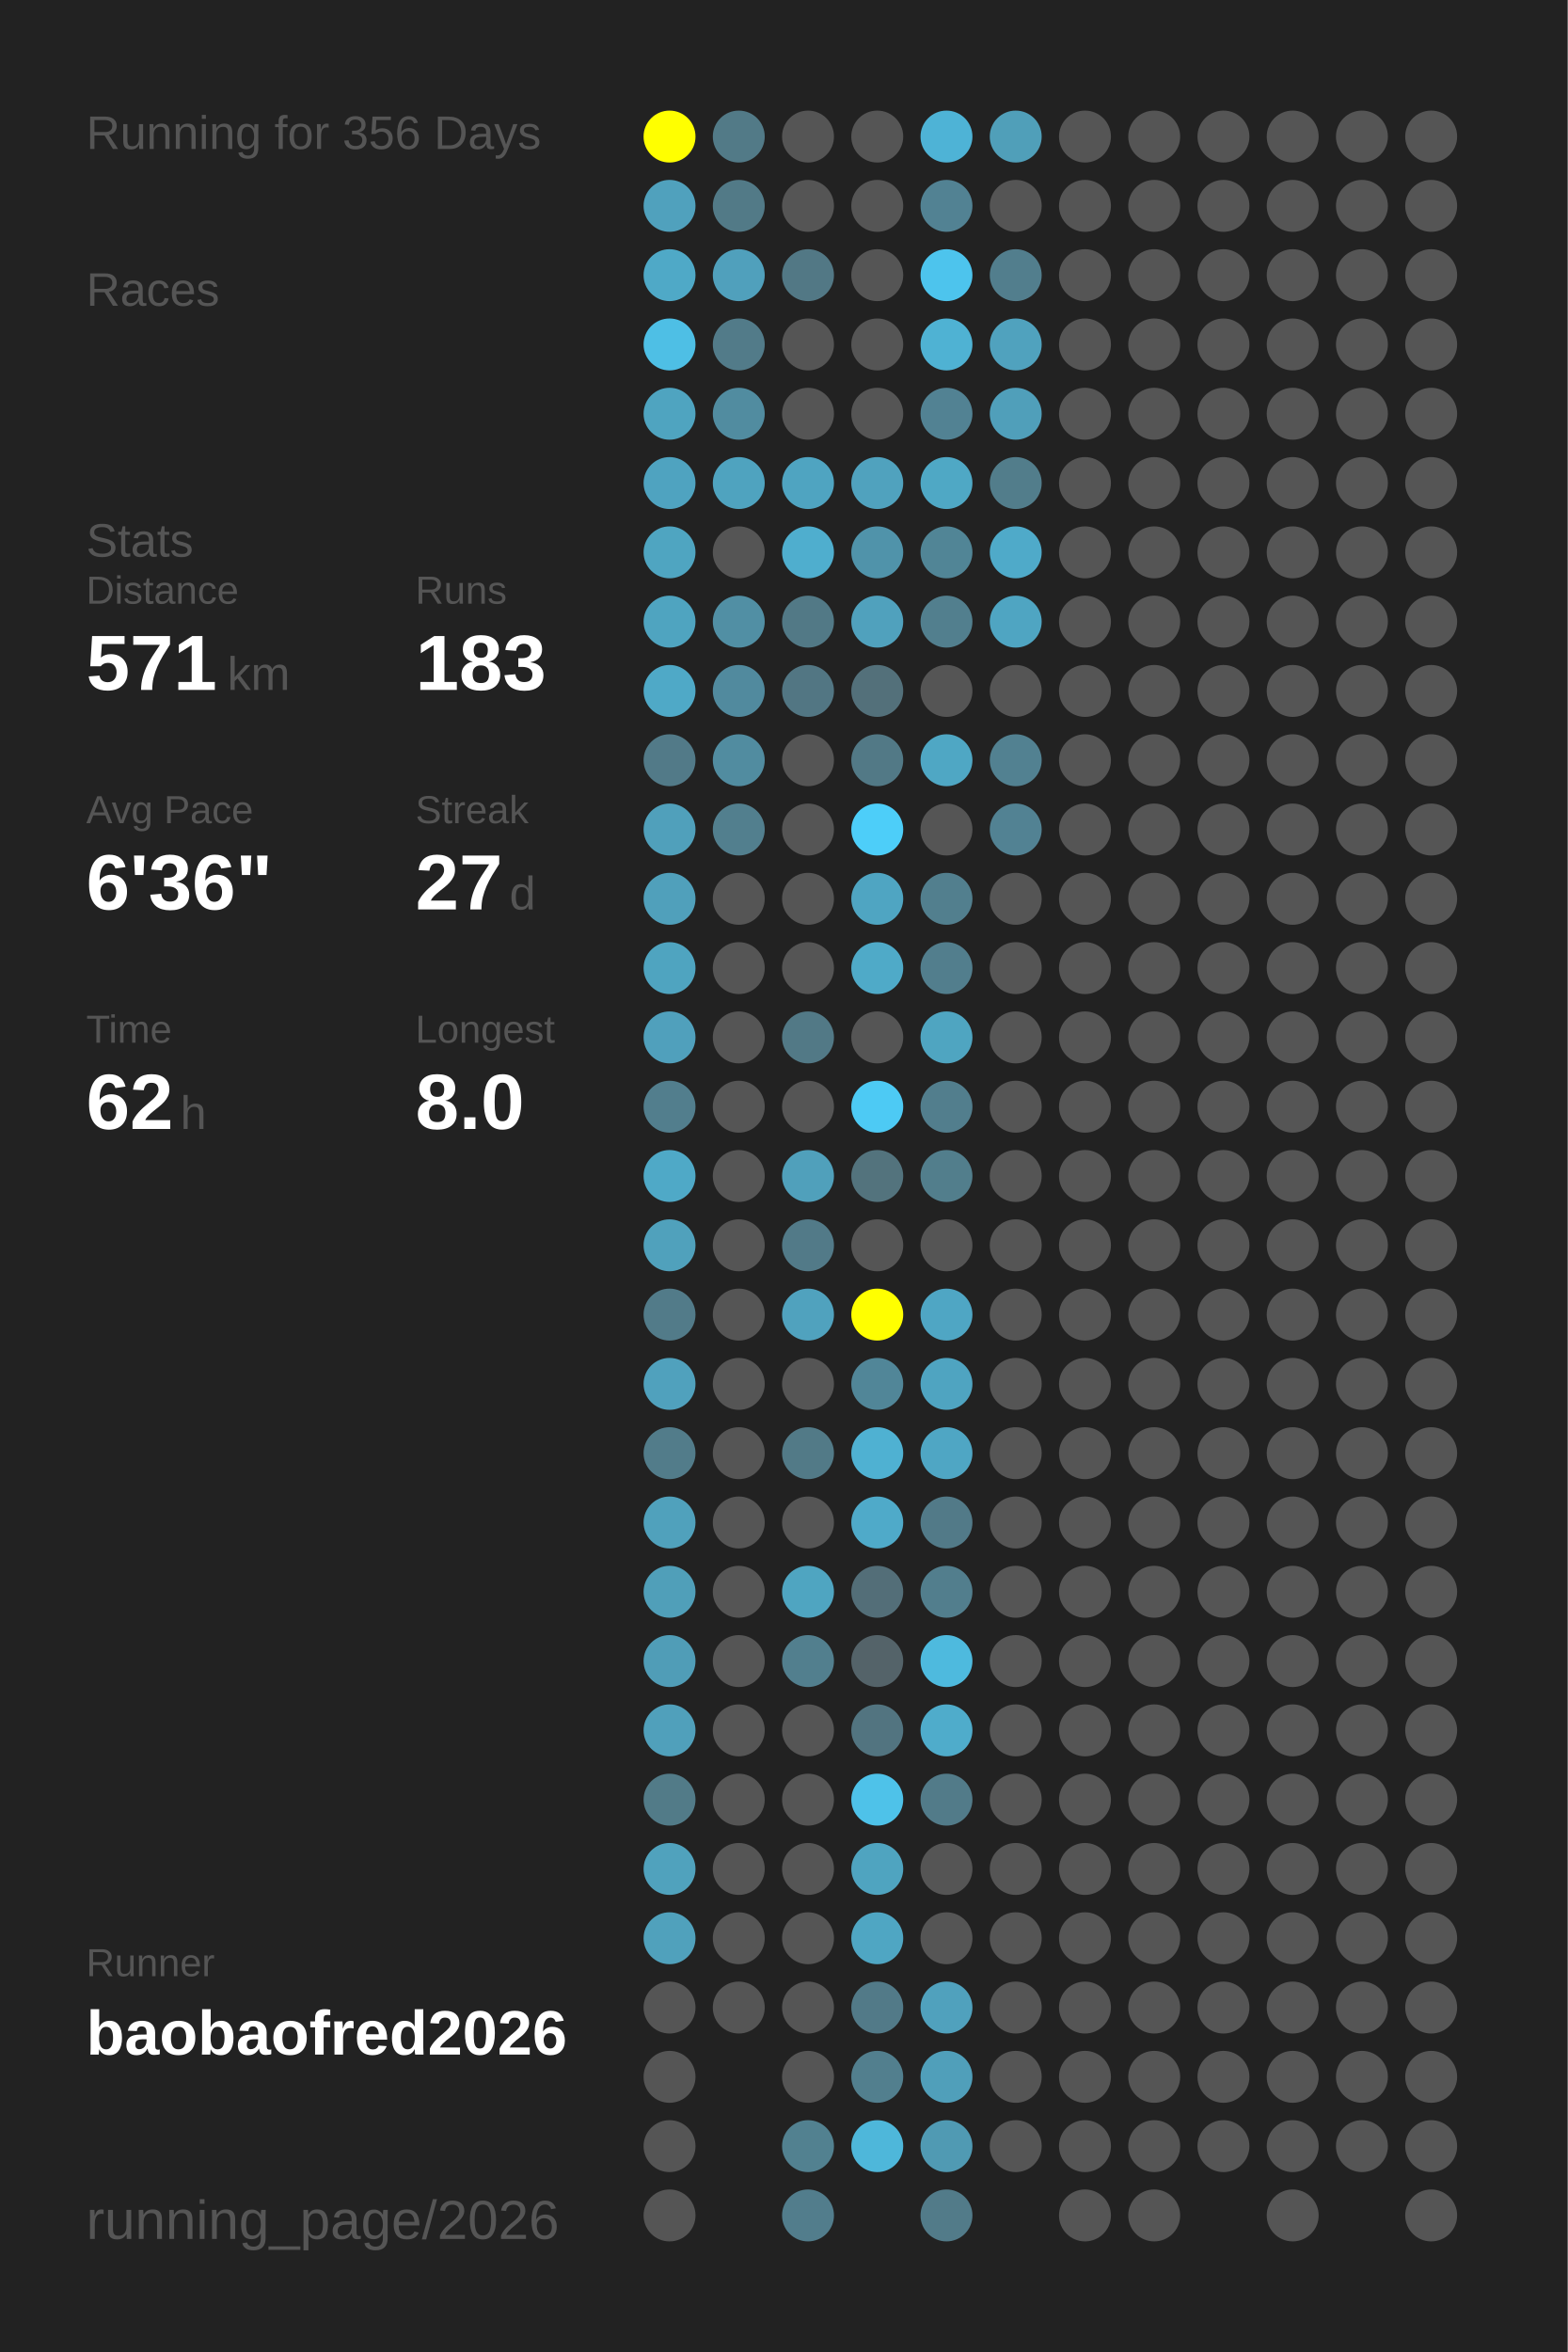
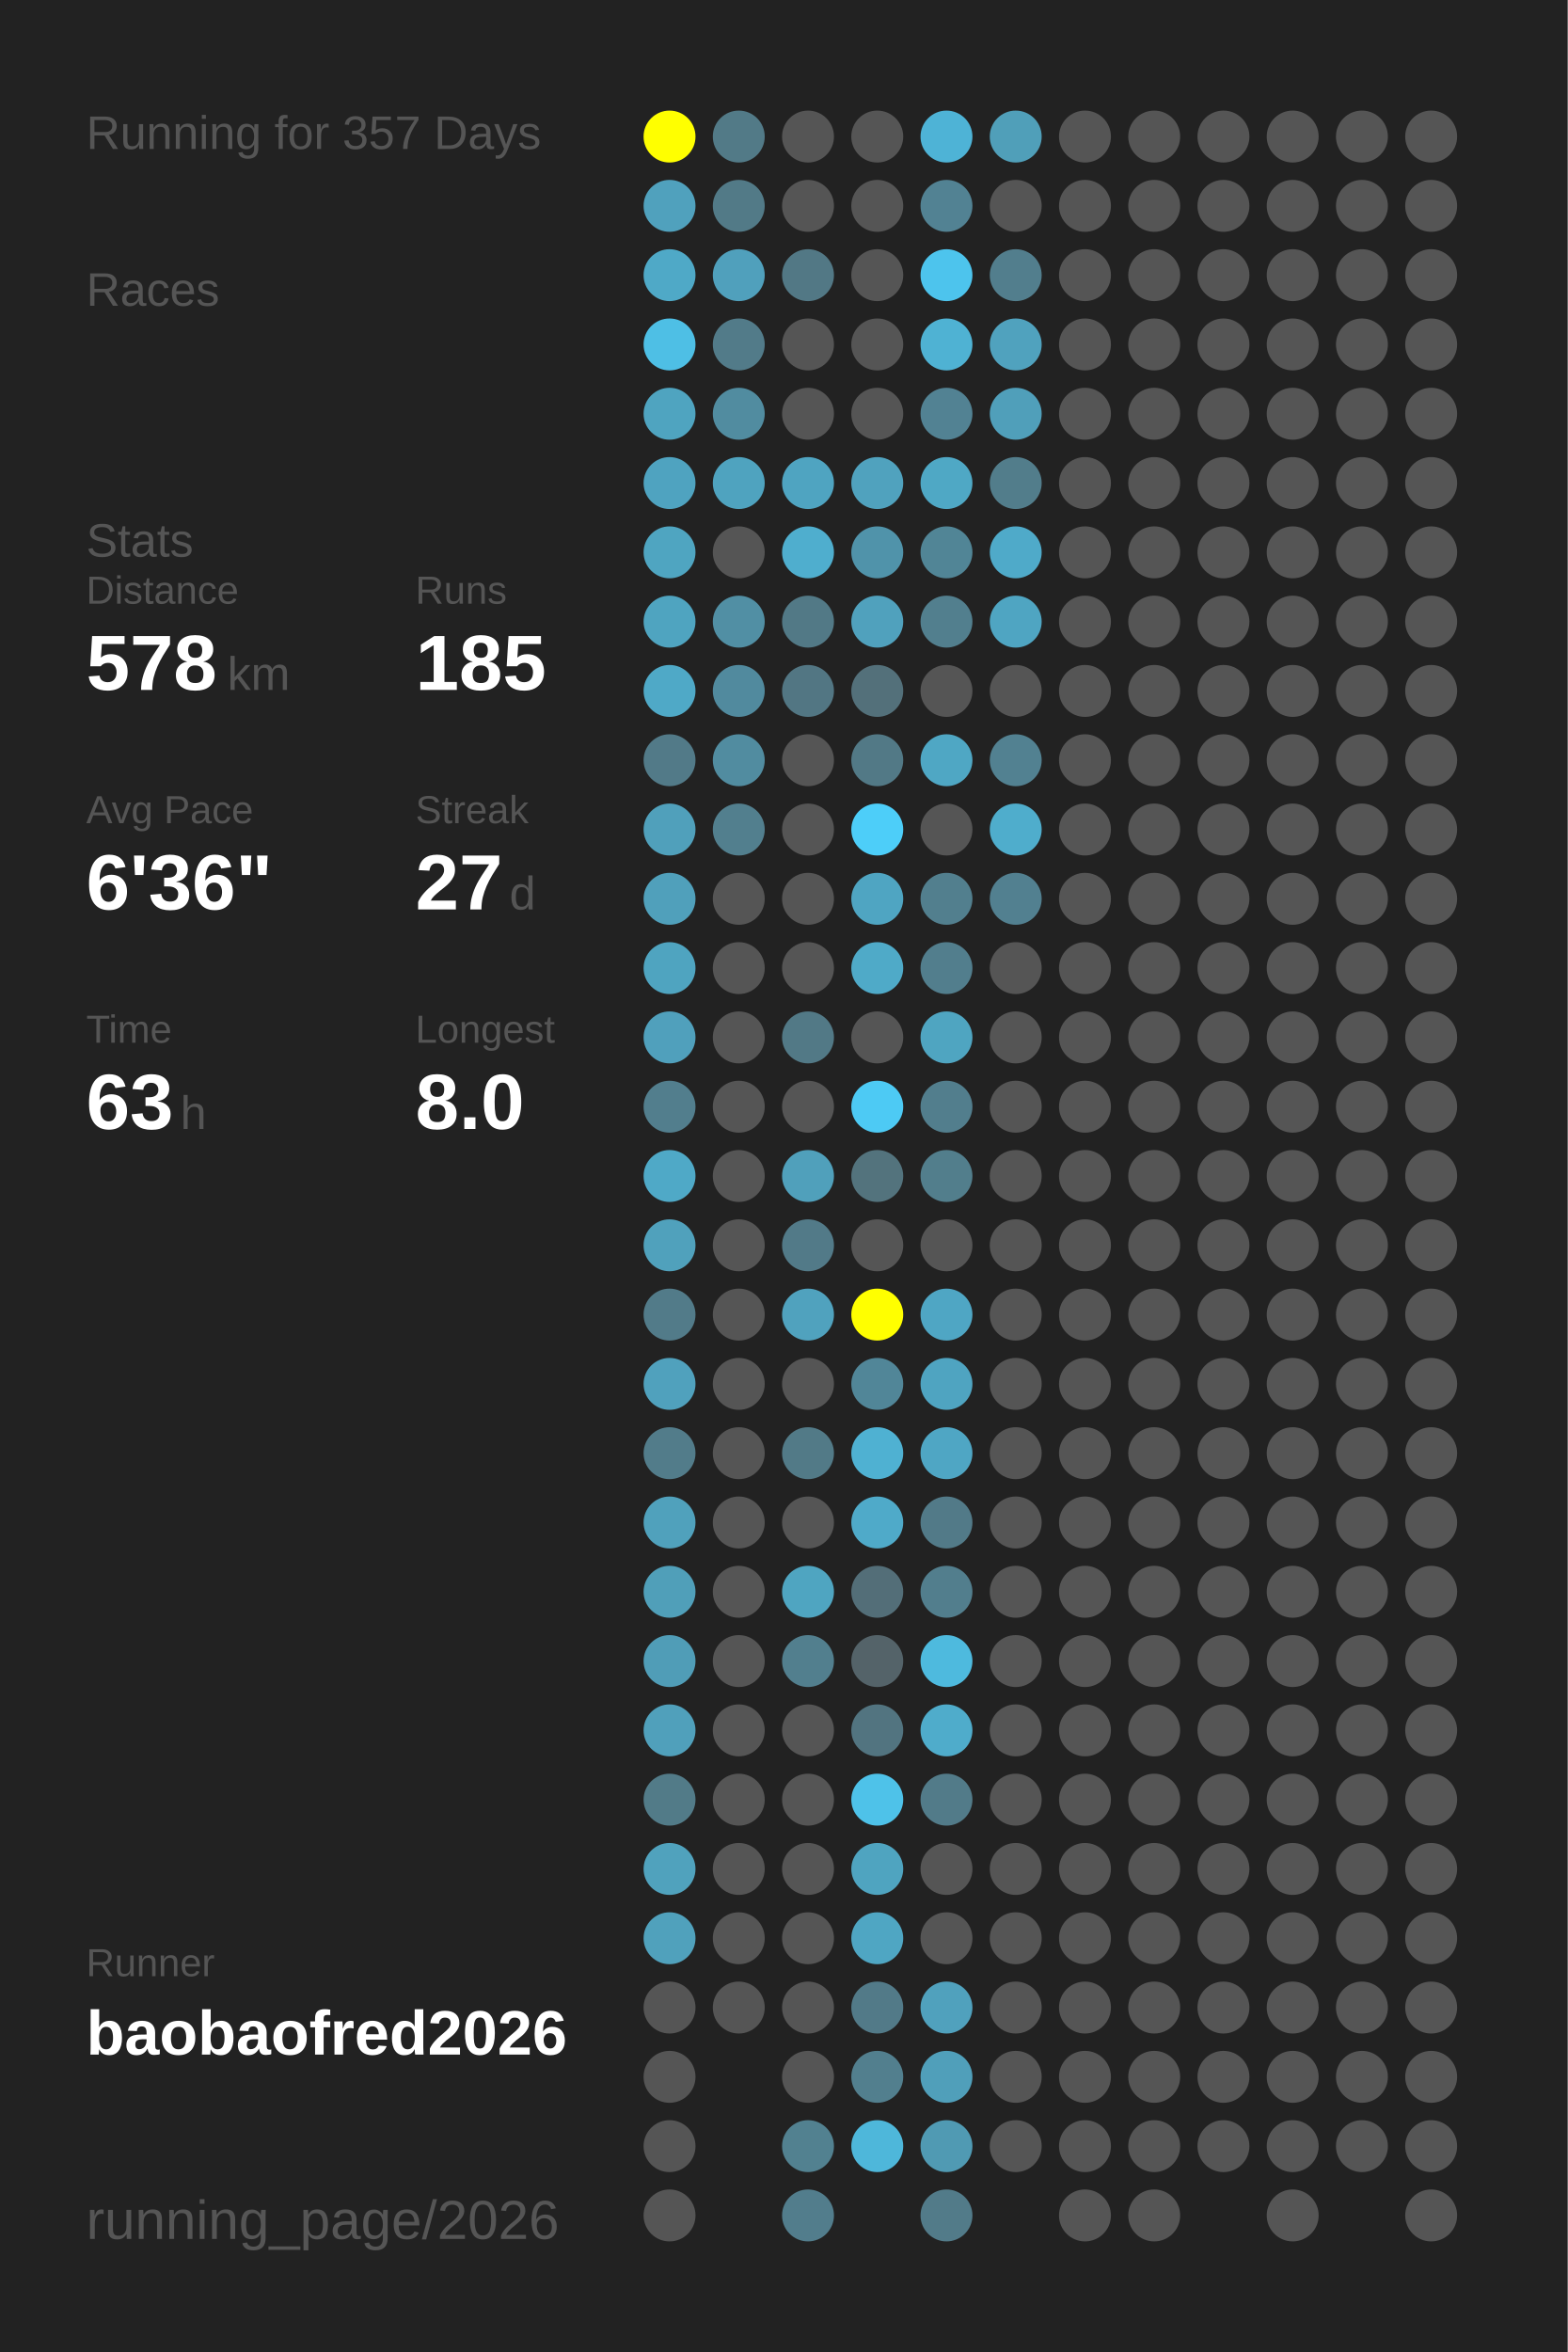
<svg xmlns="http://www.w3.org/2000/svg" baseProfile="full" height="300mm" version="1.1" viewBox="0,0,200,300" width="200mm">
  <defs />
  <rect fill="#222222" height="300" width="200" x="0" y="0" />
-   <text fill="#555555" style="font-size:6px; font-family:Arial;" x="11" y="19">Running for 356 Days</text>
+   <text fill="#555555" style="font-size:6px; font-family:Arial;" x="11" y="19">Running for 357 Days</text>
  <text fill="#555555" style="font-size:6px; font-family:Arial;" x="11" y="39">Races</text>
  <text fill="#555555" style="font-size:6px; font-family:Arial;" x="11" y="71">Stats</text>
  <text fill="#555555" style="font-size:5px; font-family:Arial;" x="11" y="77">Distance</text>
-   <text fill="#FFFFFF" style="font-size:10px; font-family:Arial; font-weight:bold;" x="11" y="88">571</text>
+   <text fill="#FFFFFF" style="font-size:10px; font-family:Arial; font-weight:bold;" x="11" y="88">578</text>
  <text fill="#555555" style="font-size:6px; font-family:Arial;" x="29" y="88">km</text>
  <text fill="#555555" style="font-size:5px; font-family:Arial;" x="53" y="77">Runs</text>
-   <text fill="#FFFFFF" style="font-size:10px; font-family:Arial; font-weight:bold;" x="53" y="88">183</text>
+   <text fill="#FFFFFF" style="font-size:10px; font-family:Arial; font-weight:bold;" x="53" y="88">185</text>
  <text fill="#555555" style="font-size:5px; font-family:Arial;" x="11" y="105">Avg Pace</text>
  <text fill="#FFFFFF" style="font-size:10px; font-family:Arial; font-weight:bold;" x="11" y="116">6'36"</text>
  <text fill="#555555" style="font-size:5px; font-family:Arial;" x="53" y="105">Streak</text>
  <text fill="#FFFFFF" style="font-size:10px; font-family:Arial; font-weight:bold;" x="53" y="116">27</text>
  <text fill="#555555" style="font-size:6px; font-family:Arial;" x="65" y="116">d</text>
  <text fill="#555555" style="font-size:5px; font-family:Arial;" x="11" y="133">Time</text>
-   <text fill="#FFFFFF" style="font-size:10px; font-family:Arial; font-weight:bold;" x="11" y="144">62</text>
+   <text fill="#FFFFFF" style="font-size:10px; font-family:Arial; font-weight:bold;" x="11" y="144">63</text>
  <text fill="#555555" style="font-size:6px; font-family:Arial;" x="23" y="144">h</text>
  <text fill="#555555" style="font-size:5px; font-family:Arial;" x="53" y="133">Longest</text>
  <text fill="#FFFFFF" style="font-size:10px; font-family:Arial; font-weight:bold;" x="53" y="144">8.0</text>
  <text fill="#555555" style="font-size:5px; font-family:Arial;" x="11" y="252.065">Runner</text>
  <text fill="#FFFFFF" style="font-size:8px; font-family:Arial; font-weight:bold;" x="11" y="262.065">baobaofred2026</text>
  <text fill="#555555" style="font-size:7px; font-family:Arial;" x="11" y="285.581">running_page/2026</text>
  <circle cx="85.417" cy="17.419" fill="#FFFF00" r="3.312" />
  <circle cx="85.417" cy="26.258" fill="#50a1bd" r="3.312" />
  <circle cx="85.417" cy="35.097" fill="#4fa9c7" r="3.312" />
  <circle cx="85.417" cy="43.935" fill="#4ebfe5" r="3.312" />
  <circle cx="85.417" cy="52.774" fill="#4fa4c0" r="3.312" />
  <circle cx="85.417" cy="61.613" fill="#4fa3c0" r="3.312" />
  <circle cx="85.417" cy="70.452" fill="#4fa5c1" r="3.312" />
  <circle cx="85.417" cy="79.29" fill="#4fa4c0" r="3.312" />
  <circle cx="85.417" cy="88.129" fill="#4fa9c7" r="3.312" />
  <circle cx="85.417" cy="96.968" fill="#527a88" r="3.312" />
  <circle cx="85.417" cy="105.806" fill="#50a0bb" r="3.312" />
  <circle cx="85.417" cy="114.645" fill="#50a0bb" r="3.312" />
  <circle cx="85.417" cy="123.484" fill="#4fa4c0" r="3.312" />
  <circle cx="85.417" cy="132.323" fill="#50a0bc" r="3.312" />
  <circle cx="85.417" cy="141.161" fill="#527e8d" r="3.312" />
  <circle cx="85.417" cy="150" fill="#4fa9c7" r="3.312" />
  <circle cx="85.417" cy="158.839" fill="#50a1bc" r="3.312" />
  <circle cx="85.417" cy="167.677" fill="#527b89" r="3.312" />
  <circle cx="85.417" cy="176.516" fill="#50a1bd" r="3.312" />
  <circle cx="85.417" cy="185.355" fill="#527c8a" r="3.312" />
  <circle cx="85.417" cy="194.194" fill="#50a1bc" r="3.312" />
  <circle cx="85.417" cy="203.032" fill="#509fb9" r="3.312" />
  <circle cx="85.417" cy="211.871" fill="#509db7" r="3.312" />
  <circle cx="85.417" cy="220.71" fill="#50a0bb" r="3.312" />
  <circle cx="85.417" cy="229.548" fill="#527b88" r="3.312" />
  <circle cx="85.417" cy="238.387" fill="#50a2bd" r="3.312" />
  <circle cx="85.417" cy="247.226" fill="#50a1bc" r="3.312" />
  <circle cx="85.417" cy="256.065" fill="#555555" r="3.312" />
  <circle cx="85.417" cy="264.903" fill="#555555" r="3.312" />
  <circle cx="85.417" cy="273.742" fill="#555555" r="3.312" />
  <circle cx="85.417" cy="282.581" fill="#555555" r="3.312" />
  <circle cx="94.25" cy="17.419" fill="#527a87" r="3.312" />
  <circle cx="94.25" cy="26.258" fill="#527a87" r="3.312" />
  <circle cx="94.25" cy="35.097" fill="#50a0bc" r="3.312" />
  <circle cx="94.25" cy="43.935" fill="#527b89" r="3.312" />
  <circle cx="94.25" cy="52.774" fill="#518ca0" r="3.312" />
  <circle cx="94.25" cy="61.613" fill="#4fa3bf" r="3.312" />
  <circle cx="94.25" cy="70.452" fill="#555555" r="3.312" />
  <circle cx="94.25" cy="79.29" fill="#518fa4" r="3.312" />
  <circle cx="94.25" cy="88.129" fill="#518a9e" r="3.312" />
  <circle cx="94.25" cy="96.968" fill="#518ca0" r="3.312" />
  <circle cx="94.25" cy="105.806" fill="#527f8e" r="3.312" />
  <circle cx="94.25" cy="114.645" fill="#555555" r="3.312" />
  <circle cx="94.25" cy="123.484" fill="#555555" r="3.312" />
  <circle cx="94.25" cy="132.323" fill="#555555" r="3.312" />
  <circle cx="94.25" cy="141.161" fill="#555555" r="3.312" />
  <circle cx="94.25" cy="150" fill="#555555" r="3.312" />
  <circle cx="94.25" cy="158.839" fill="#555555" r="3.312" />
  <circle cx="94.25" cy="167.677" fill="#555555" r="3.312" />
  <circle cx="94.25" cy="176.516" fill="#555555" r="3.312" />
  <circle cx="94.25" cy="185.355" fill="#555555" r="3.312" />
  <circle cx="94.25" cy="194.194" fill="#555555" r="3.312" />
  <circle cx="94.25" cy="203.032" fill="#555555" r="3.312" />
  <circle cx="94.25" cy="211.871" fill="#555555" r="3.312" />
  <circle cx="94.25" cy="220.71" fill="#555555" r="3.312" />
  <circle cx="94.25" cy="229.548" fill="#555555" r="3.312" />
  <circle cx="94.25" cy="238.387" fill="#555555" r="3.312" />
  <circle cx="94.25" cy="247.226" fill="#555555" r="3.312" />
  <circle cx="94.25" cy="256.065" fill="#555555" r="3.312" />
  <circle cx="103.083" cy="17.419" fill="#555555" r="3.312" />
  <circle cx="103.083" cy="26.258" fill="#555555" r="3.312" />
  <circle cx="103.083" cy="35.097" fill="#527885" r="3.312" />
  <circle cx="103.083" cy="43.935" fill="#555555" r="3.312" />
  <circle cx="103.083" cy="52.774" fill="#555555" r="3.312" />
  <circle cx="103.083" cy="61.613" fill="#4fa4c1" r="3.312" />
  <circle cx="103.083" cy="70.452" fill="#4faece" r="3.312" />
  <circle cx="103.083" cy="79.29" fill="#527986" r="3.312" />
  <circle cx="103.083" cy="88.129" fill="#527683" r="3.312" />
  <circle cx="103.083" cy="96.968" fill="#555555" r="3.312" />
  <circle cx="103.083" cy="105.806" fill="#555555" r="3.312" />
  <circle cx="103.083" cy="114.645" fill="#555555" r="3.312" />
  <circle cx="103.083" cy="123.484" fill="#555555" r="3.312" />
  <circle cx="103.083" cy="132.323" fill="#527986" r="3.312" />
  <circle cx="103.083" cy="141.161" fill="#555555" r="3.312" />
  <circle cx="103.083" cy="150" fill="#50a0bb" r="3.312" />
  <circle cx="103.083" cy="158.839" fill="#527a88" r="3.312" />
  <circle cx="103.083" cy="167.677" fill="#50a2be" r="3.312" />
  <circle cx="103.083" cy="176.516" fill="#555555" r="3.312" />
  <circle cx="103.083" cy="185.355" fill="#527a87" r="3.312" />
  <circle cx="103.083" cy="194.194" fill="#555555" r="3.312" />
  <circle cx="103.083" cy="203.032" fill="#4fa5c1" r="3.312" />
  <circle cx="103.083" cy="211.871" fill="#527f8e" r="3.312" />
  <circle cx="103.083" cy="220.71" fill="#555555" r="3.312" />
  <circle cx="103.083" cy="229.548" fill="#555555" r="3.312" />
  <circle cx="103.083" cy="238.387" fill="#555555" r="3.312" />
  <circle cx="103.083" cy="247.226" fill="#555555" r="3.312" />
  <circle cx="103.083" cy="256.065" fill="#555555" r="3.312" />
  <circle cx="103.083" cy="264.903" fill="#555555" r="3.312" />
  <circle cx="103.083" cy="273.742" fill="#528190" r="3.312" />
  <circle cx="103.083" cy="282.581" fill="#527d8c" r="3.312" />
  <circle cx="111.917" cy="17.419" fill="#555555" r="3.312" />
  <circle cx="111.917" cy="26.258" fill="#555555" r="3.312" />
  <circle cx="111.917" cy="35.097" fill="#555555" r="3.312" />
  <circle cx="111.917" cy="43.935" fill="#555555" r="3.312" />
  <circle cx="111.917" cy="52.774" fill="#555555" r="3.312" />
  <circle cx="111.917" cy="61.613" fill="#50a2be" r="3.312" />
  <circle cx="111.917" cy="70.452" fill="#5093aa" r="3.312" />
  <circle cx="111.917" cy="79.29" fill="#50a1bd" r="3.312" />
  <circle cx="111.917" cy="88.129" fill="#53707a" r="3.312" />
  <circle cx="111.917" cy="96.968" fill="#527986" r="3.312" />
  <circle cx="111.917" cy="105.806" fill="#4dcef9" r="3.312" />
  <circle cx="111.917" cy="114.645" fill="#4fa5c2" r="3.312" />
  <circle cx="111.917" cy="123.484" fill="#4faac8" r="3.312" />
  <circle cx="111.917" cy="132.323" fill="#555555" r="3.312" />
  <circle cx="111.917" cy="141.161" fill="#4dcaf4" r="3.312" />
  <circle cx="111.917" cy="150" fill="#53737d" r="3.312" />
  <circle cx="111.917" cy="158.839" fill="#555555" r="3.312" />
  <circle cx="111.917" cy="167.677" fill="#FFFF00" r="3.312" />
  <circle cx="111.917" cy="176.516" fill="#518698" r="3.312" />
  <circle cx="111.917" cy="185.355" fill="#4fb1d2" r="3.312" />
  <circle cx="111.917" cy="194.194" fill="#4faac9" r="3.312" />
  <circle cx="111.917" cy="203.032" fill="#536e78" r="3.312" />
  <circle cx="111.917" cy="211.871" fill="#546369" r="3.312" />
  <circle cx="111.917" cy="220.71" fill="#527480" r="3.312" />
  <circle cx="111.917" cy="229.548" fill="#4ec2e9" r="3.312" />
  <circle cx="111.917" cy="238.387" fill="#4fa4c0" r="3.312" />
  <circle cx="111.917" cy="247.226" fill="#4fa6c3" r="3.312" />
  <circle cx="111.917" cy="256.065" fill="#527a88" r="3.312" />
  <circle cx="111.917" cy="264.903" fill="#527f8e" r="3.312" />
  <circle cx="111.917" cy="273.742" fill="#4eb7da" r="3.312" />
  <circle cx="120.75" cy="17.419" fill="#4eb3d6" r="3.312" />
  <circle cx="120.75" cy="26.258" fill="#528293" r="3.312" />
  <circle cx="120.75" cy="35.097" fill="#4dc4ed" r="3.312" />
  <circle cx="120.75" cy="43.935" fill="#4fb2d3" r="3.312" />
  <circle cx="120.75" cy="52.774" fill="#528293" r="3.312" />
  <circle cx="120.75" cy="61.613" fill="#4fa8c5" r="3.312" />
  <circle cx="120.75" cy="70.452" fill="#518596" r="3.312" />
  <circle cx="120.75" cy="79.29" fill="#527f8e" r="3.312" />
  <circle cx="120.75" cy="88.129" fill="#555555" r="3.312" />
  <circle cx="120.75" cy="96.968" fill="#4fa7c4" r="3.312" />
  <circle cx="120.75" cy="105.806" fill="#555555" r="3.312" />
  <circle cx="120.75" cy="114.645" fill="#527f8e" r="3.312" />
  <circle cx="120.75" cy="123.484" fill="#527e8d" r="3.312" />
  <circle cx="120.75" cy="132.323" fill="#4fa5c1" r="3.312" />
  <circle cx="120.75" cy="141.161" fill="#527e8d" r="3.312" />
  <circle cx="120.75" cy="150" fill="#527e8c" r="3.312" />
  <circle cx="120.75" cy="158.839" fill="#555555" r="3.312" />
  <circle cx="120.75" cy="167.677" fill="#4fa6c4" r="3.312" />
  <circle cx="120.75" cy="176.516" fill="#4fa4c1" r="3.312" />
  <circle cx="120.75" cy="185.355" fill="#4fa6c4" r="3.312" />
  <circle cx="120.75" cy="194.194" fill="#527a88" r="3.312" />
  <circle cx="120.75" cy="203.032" fill="#527e8d" r="3.312" />
  <circle cx="120.75" cy="211.871" fill="#4ebade" r="3.312" />
  <circle cx="120.75" cy="220.71" fill="#4faccb" r="3.312" />
  <circle cx="120.75" cy="229.548" fill="#527b89" r="3.312" />
  <circle cx="120.75" cy="238.387" fill="#555555" r="3.312" />
  <circle cx="120.75" cy="247.226" fill="#555555" r="3.312" />
  <circle cx="120.75" cy="256.065" fill="#50a1bd" r="3.312" />
  <circle cx="120.75" cy="264.903" fill="#509fba" r="3.312" />
  <circle cx="120.75" cy="273.742" fill="#509ab3" r="3.312" />
  <circle cx="120.75" cy="282.581" fill="#527b89" r="3.312" />
  <circle cx="129.583" cy="17.419" fill="#509fb9" r="3.312" />
  <circle cx="129.583" cy="26.258" fill="#555555" r="3.312" />
  <circle cx="129.583" cy="35.097" fill="#527e8d" r="3.312" />
  <circle cx="129.583" cy="43.935" fill="#50a2be" r="3.312" />
  <circle cx="129.583" cy="52.774" fill="#509fba" r="3.312" />
  <circle cx="129.583" cy="61.613" fill="#527d8b" r="3.312" />
  <circle cx="129.583" cy="70.452" fill="#4faac9" r="3.312" />
  <circle cx="129.583" cy="79.29" fill="#4fa5c2" r="3.312" />
  <circle cx="129.583" cy="88.129" fill="#555555" r="3.312" />
  <circle cx="129.583" cy="96.968" fill="#528191" r="3.312" />
-   <circle cx="129.583" cy="105.806" fill="#528293" r="3.312" />
-   <circle cx="129.583" cy="114.645" fill="#555555" r="3.312" />
+   <circle cx="129.583" cy="105.806" fill="#4fadcc" r="3.312" />
+   <circle cx="129.583" cy="114.645" fill="#528090" r="3.312" />
  <circle cx="129.583" cy="123.484" fill="#555555" r="3.312" />
  <circle cx="129.583" cy="132.323" fill="#555555" r="3.312" />
  <circle cx="129.583" cy="141.161" fill="#555555" r="3.312" />
  <circle cx="129.583" cy="150" fill="#555555" r="3.312" />
  <circle cx="129.583" cy="158.839" fill="#555555" r="3.312" />
  <circle cx="129.583" cy="167.677" fill="#555555" r="3.312" />
  <circle cx="129.583" cy="176.516" fill="#555555" r="3.312" />
  <circle cx="129.583" cy="185.355" fill="#555555" r="3.312" />
  <circle cx="129.583" cy="194.194" fill="#555555" r="3.312" />
  <circle cx="129.583" cy="203.032" fill="#555555" r="3.312" />
  <circle cx="129.583" cy="211.871" fill="#555555" r="3.312" />
  <circle cx="129.583" cy="220.71" fill="#555555" r="3.312" />
  <circle cx="129.583" cy="229.548" fill="#555555" r="3.312" />
  <circle cx="129.583" cy="238.387" fill="#555555" r="3.312" />
  <circle cx="129.583" cy="247.226" fill="#555555" r="3.312" />
  <circle cx="129.583" cy="256.065" fill="#555555" r="3.312" />
  <circle cx="129.583" cy="264.903" fill="#555555" r="3.312" />
  <circle cx="129.583" cy="273.742" fill="#555555" r="3.312" />
  <circle cx="138.417" cy="17.419" fill="#555555" r="3.312" />
  <circle cx="138.417" cy="26.258" fill="#555555" r="3.312" />
  <circle cx="138.417" cy="35.097" fill="#555555" r="3.312" />
  <circle cx="138.417" cy="43.935" fill="#555555" r="3.312" />
  <circle cx="138.417" cy="52.774" fill="#555555" r="3.312" />
  <circle cx="138.417" cy="61.613" fill="#555555" r="3.312" />
  <circle cx="138.417" cy="70.452" fill="#555555" r="3.312" />
  <circle cx="138.417" cy="79.29" fill="#555555" r="3.312" />
  <circle cx="138.417" cy="88.129" fill="#555555" r="3.312" />
  <circle cx="138.417" cy="96.968" fill="#555555" r="3.312" />
  <circle cx="138.417" cy="105.806" fill="#555555" r="3.312" />
  <circle cx="138.417" cy="114.645" fill="#555555" r="3.312" />
  <circle cx="138.417" cy="123.484" fill="#555555" r="3.312" />
  <circle cx="138.417" cy="132.323" fill="#555555" r="3.312" />
  <circle cx="138.417" cy="141.161" fill="#555555" r="3.312" />
  <circle cx="138.417" cy="150" fill="#555555" r="3.312" />
  <circle cx="138.417" cy="158.839" fill="#555555" r="3.312" />
  <circle cx="138.417" cy="167.677" fill="#555555" r="3.312" />
  <circle cx="138.417" cy="176.516" fill="#555555" r="3.312" />
  <circle cx="138.417" cy="185.355" fill="#555555" r="3.312" />
  <circle cx="138.417" cy="194.194" fill="#555555" r="3.312" />
  <circle cx="138.417" cy="203.032" fill="#555555" r="3.312" />
  <circle cx="138.417" cy="211.871" fill="#555555" r="3.312" />
  <circle cx="138.417" cy="220.71" fill="#555555" r="3.312" />
  <circle cx="138.417" cy="229.548" fill="#555555" r="3.312" />
  <circle cx="138.417" cy="238.387" fill="#555555" r="3.312" />
  <circle cx="138.417" cy="247.226" fill="#555555" r="3.312" />
  <circle cx="138.417" cy="256.065" fill="#555555" r="3.312" />
  <circle cx="138.417" cy="264.903" fill="#555555" r="3.312" />
  <circle cx="138.417" cy="273.742" fill="#555555" r="3.312" />
  <circle cx="138.417" cy="282.581" fill="#555555" r="3.312" />
  <circle cx="147.25" cy="17.419" fill="#555555" r="3.312" />
  <circle cx="147.25" cy="26.258" fill="#555555" r="3.312" />
  <circle cx="147.25" cy="35.097" fill="#555555" r="3.312" />
  <circle cx="147.25" cy="43.935" fill="#555555" r="3.312" />
  <circle cx="147.25" cy="52.774" fill="#555555" r="3.312" />
  <circle cx="147.25" cy="61.613" fill="#555555" r="3.312" />
  <circle cx="147.25" cy="70.452" fill="#555555" r="3.312" />
  <circle cx="147.25" cy="79.29" fill="#555555" r="3.312" />
  <circle cx="147.25" cy="88.129" fill="#555555" r="3.312" />
  <circle cx="147.25" cy="96.968" fill="#555555" r="3.312" />
  <circle cx="147.25" cy="105.806" fill="#555555" r="3.312" />
  <circle cx="147.25" cy="114.645" fill="#555555" r="3.312" />
  <circle cx="147.25" cy="123.484" fill="#555555" r="3.312" />
  <circle cx="147.25" cy="132.323" fill="#555555" r="3.312" />
  <circle cx="147.25" cy="141.161" fill="#555555" r="3.312" />
  <circle cx="147.25" cy="150" fill="#555555" r="3.312" />
  <circle cx="147.25" cy="158.839" fill="#555555" r="3.312" />
  <circle cx="147.25" cy="167.677" fill="#555555" r="3.312" />
  <circle cx="147.25" cy="176.516" fill="#555555" r="3.312" />
  <circle cx="147.25" cy="185.355" fill="#555555" r="3.312" />
  <circle cx="147.25" cy="194.194" fill="#555555" r="3.312" />
  <circle cx="147.25" cy="203.032" fill="#555555" r="3.312" />
  <circle cx="147.25" cy="211.871" fill="#555555" r="3.312" />
  <circle cx="147.25" cy="220.71" fill="#555555" r="3.312" />
  <circle cx="147.25" cy="229.548" fill="#555555" r="3.312" />
  <circle cx="147.25" cy="238.387" fill="#555555" r="3.312" />
  <circle cx="147.25" cy="247.226" fill="#555555" r="3.312" />
  <circle cx="147.25" cy="256.065" fill="#555555" r="3.312" />
  <circle cx="147.25" cy="264.903" fill="#555555" r="3.312" />
  <circle cx="147.25" cy="273.742" fill="#555555" r="3.312" />
  <circle cx="147.25" cy="282.581" fill="#555555" r="3.312" />
  <circle cx="156.083" cy="17.419" fill="#555555" r="3.312" />
  <circle cx="156.083" cy="26.258" fill="#555555" r="3.312" />
  <circle cx="156.083" cy="35.097" fill="#555555" r="3.312" />
  <circle cx="156.083" cy="43.935" fill="#555555" r="3.312" />
  <circle cx="156.083" cy="52.774" fill="#555555" r="3.312" />
  <circle cx="156.083" cy="61.613" fill="#555555" r="3.312" />
  <circle cx="156.083" cy="70.452" fill="#555555" r="3.312" />
  <circle cx="156.083" cy="79.29" fill="#555555" r="3.312" />
  <circle cx="156.083" cy="88.129" fill="#555555" r="3.312" />
  <circle cx="156.083" cy="96.968" fill="#555555" r="3.312" />
  <circle cx="156.083" cy="105.806" fill="#555555" r="3.312" />
  <circle cx="156.083" cy="114.645" fill="#555555" r="3.312" />
  <circle cx="156.083" cy="123.484" fill="#555555" r="3.312" />
  <circle cx="156.083" cy="132.323" fill="#555555" r="3.312" />
  <circle cx="156.083" cy="141.161" fill="#555555" r="3.312" />
  <circle cx="156.083" cy="150" fill="#555555" r="3.312" />
  <circle cx="156.083" cy="158.839" fill="#555555" r="3.312" />
  <circle cx="156.083" cy="167.677" fill="#555555" r="3.312" />
  <circle cx="156.083" cy="176.516" fill="#555555" r="3.312" />
  <circle cx="156.083" cy="185.355" fill="#555555" r="3.312" />
  <circle cx="156.083" cy="194.194" fill="#555555" r="3.312" />
  <circle cx="156.083" cy="203.032" fill="#555555" r="3.312" />
  <circle cx="156.083" cy="211.871" fill="#555555" r="3.312" />
  <circle cx="156.083" cy="220.71" fill="#555555" r="3.312" />
  <circle cx="156.083" cy="229.548" fill="#555555" r="3.312" />
  <circle cx="156.083" cy="238.387" fill="#555555" r="3.312" />
  <circle cx="156.083" cy="247.226" fill="#555555" r="3.312" />
  <circle cx="156.083" cy="256.065" fill="#555555" r="3.312" />
  <circle cx="156.083" cy="264.903" fill="#555555" r="3.312" />
  <circle cx="156.083" cy="273.742" fill="#555555" r="3.312" />
  <circle cx="164.917" cy="17.419" fill="#555555" r="3.312" />
  <circle cx="164.917" cy="26.258" fill="#555555" r="3.312" />
  <circle cx="164.917" cy="35.097" fill="#555555" r="3.312" />
  <circle cx="164.917" cy="43.935" fill="#555555" r="3.312" />
  <circle cx="164.917" cy="52.774" fill="#555555" r="3.312" />
  <circle cx="164.917" cy="61.613" fill="#555555" r="3.312" />
  <circle cx="164.917" cy="70.452" fill="#555555" r="3.312" />
  <circle cx="164.917" cy="79.29" fill="#555555" r="3.312" />
  <circle cx="164.917" cy="88.129" fill="#555555" r="3.312" />
  <circle cx="164.917" cy="96.968" fill="#555555" r="3.312" />
  <circle cx="164.917" cy="105.806" fill="#555555" r="3.312" />
  <circle cx="164.917" cy="114.645" fill="#555555" r="3.312" />
  <circle cx="164.917" cy="123.484" fill="#555555" r="3.312" />
  <circle cx="164.917" cy="132.323" fill="#555555" r="3.312" />
  <circle cx="164.917" cy="141.161" fill="#555555" r="3.312" />
  <circle cx="164.917" cy="150" fill="#555555" r="3.312" />
  <circle cx="164.917" cy="158.839" fill="#555555" r="3.312" />
  <circle cx="164.917" cy="167.677" fill="#555555" r="3.312" />
  <circle cx="164.917" cy="176.516" fill="#555555" r="3.312" />
  <circle cx="164.917" cy="185.355" fill="#555555" r="3.312" />
  <circle cx="164.917" cy="194.194" fill="#555555" r="3.312" />
  <circle cx="164.917" cy="203.032" fill="#555555" r="3.312" />
  <circle cx="164.917" cy="211.871" fill="#555555" r="3.312" />
  <circle cx="164.917" cy="220.71" fill="#555555" r="3.312" />
  <circle cx="164.917" cy="229.548" fill="#555555" r="3.312" />
  <circle cx="164.917" cy="238.387" fill="#555555" r="3.312" />
  <circle cx="164.917" cy="247.226" fill="#555555" r="3.312" />
  <circle cx="164.917" cy="256.065" fill="#555555" r="3.312" />
  <circle cx="164.917" cy="264.903" fill="#555555" r="3.312" />
  <circle cx="164.917" cy="273.742" fill="#555555" r="3.312" />
  <circle cx="164.917" cy="282.581" fill="#555555" r="3.312" />
  <circle cx="173.75" cy="17.419" fill="#555555" r="3.312" />
  <circle cx="173.75" cy="26.258" fill="#555555" r="3.312" />
  <circle cx="173.75" cy="35.097" fill="#555555" r="3.312" />
  <circle cx="173.75" cy="43.935" fill="#555555" r="3.312" />
  <circle cx="173.75" cy="52.774" fill="#555555" r="3.312" />
  <circle cx="173.75" cy="61.613" fill="#555555" r="3.312" />
  <circle cx="173.75" cy="70.452" fill="#555555" r="3.312" />
  <circle cx="173.75" cy="79.29" fill="#555555" r="3.312" />
  <circle cx="173.75" cy="88.129" fill="#555555" r="3.312" />
  <circle cx="173.75" cy="96.968" fill="#555555" r="3.312" />
  <circle cx="173.75" cy="105.806" fill="#555555" r="3.312" />
  <circle cx="173.75" cy="114.645" fill="#555555" r="3.312" />
  <circle cx="173.75" cy="123.484" fill="#555555" r="3.312" />
  <circle cx="173.75" cy="132.323" fill="#555555" r="3.312" />
  <circle cx="173.75" cy="141.161" fill="#555555" r="3.312" />
  <circle cx="173.75" cy="150" fill="#555555" r="3.312" />
  <circle cx="173.75" cy="158.839" fill="#555555" r="3.312" />
  <circle cx="173.75" cy="167.677" fill="#555555" r="3.312" />
  <circle cx="173.75" cy="176.516" fill="#555555" r="3.312" />
  <circle cx="173.75" cy="185.355" fill="#555555" r="3.312" />
  <circle cx="173.75" cy="194.194" fill="#555555" r="3.312" />
  <circle cx="173.75" cy="203.032" fill="#555555" r="3.312" />
  <circle cx="173.75" cy="211.871" fill="#555555" r="3.312" />
  <circle cx="173.75" cy="220.71" fill="#555555" r="3.312" />
  <circle cx="173.75" cy="229.548" fill="#555555" r="3.312" />
  <circle cx="173.75" cy="238.387" fill="#555555" r="3.312" />
  <circle cx="173.75" cy="247.226" fill="#555555" r="3.312" />
  <circle cx="173.75" cy="256.065" fill="#555555" r="3.312" />
  <circle cx="173.75" cy="264.903" fill="#555555" r="3.312" />
  <circle cx="173.75" cy="273.742" fill="#555555" r="3.312" />
  <circle cx="182.583" cy="17.419" fill="#555555" r="3.312" />
  <circle cx="182.583" cy="26.258" fill="#555555" r="3.312" />
  <circle cx="182.583" cy="35.097" fill="#555555" r="3.312" />
  <circle cx="182.583" cy="43.935" fill="#555555" r="3.312" />
  <circle cx="182.583" cy="52.774" fill="#555555" r="3.312" />
  <circle cx="182.583" cy="61.613" fill="#555555" r="3.312" />
  <circle cx="182.583" cy="70.452" fill="#555555" r="3.312" />
  <circle cx="182.583" cy="79.29" fill="#555555" r="3.312" />
  <circle cx="182.583" cy="88.129" fill="#555555" r="3.312" />
  <circle cx="182.583" cy="96.968" fill="#555555" r="3.312" />
  <circle cx="182.583" cy="105.806" fill="#555555" r="3.312" />
  <circle cx="182.583" cy="114.645" fill="#555555" r="3.312" />
  <circle cx="182.583" cy="123.484" fill="#555555" r="3.312" />
  <circle cx="182.583" cy="132.323" fill="#555555" r="3.312" />
  <circle cx="182.583" cy="141.161" fill="#555555" r="3.312" />
  <circle cx="182.583" cy="150" fill="#555555" r="3.312" />
  <circle cx="182.583" cy="158.839" fill="#555555" r="3.312" />
  <circle cx="182.583" cy="167.677" fill="#555555" r="3.312" />
  <circle cx="182.583" cy="176.516" fill="#555555" r="3.312" />
  <circle cx="182.583" cy="185.355" fill="#555555" r="3.312" />
  <circle cx="182.583" cy="194.194" fill="#555555" r="3.312" />
  <circle cx="182.583" cy="203.032" fill="#555555" r="3.312" />
  <circle cx="182.583" cy="211.871" fill="#555555" r="3.312" />
  <circle cx="182.583" cy="220.71" fill="#555555" r="3.312" />
  <circle cx="182.583" cy="229.548" fill="#555555" r="3.312" />
  <circle cx="182.583" cy="238.387" fill="#555555" r="3.312" />
  <circle cx="182.583" cy="247.226" fill="#555555" r="3.312" />
  <circle cx="182.583" cy="256.065" fill="#555555" r="3.312" />
  <circle cx="182.583" cy="264.903" fill="#555555" r="3.312" />
  <circle cx="182.583" cy="273.742" fill="#555555" r="3.312" />
  <circle cx="182.583" cy="282.581" fill="#555555" r="3.312" />
</svg>
